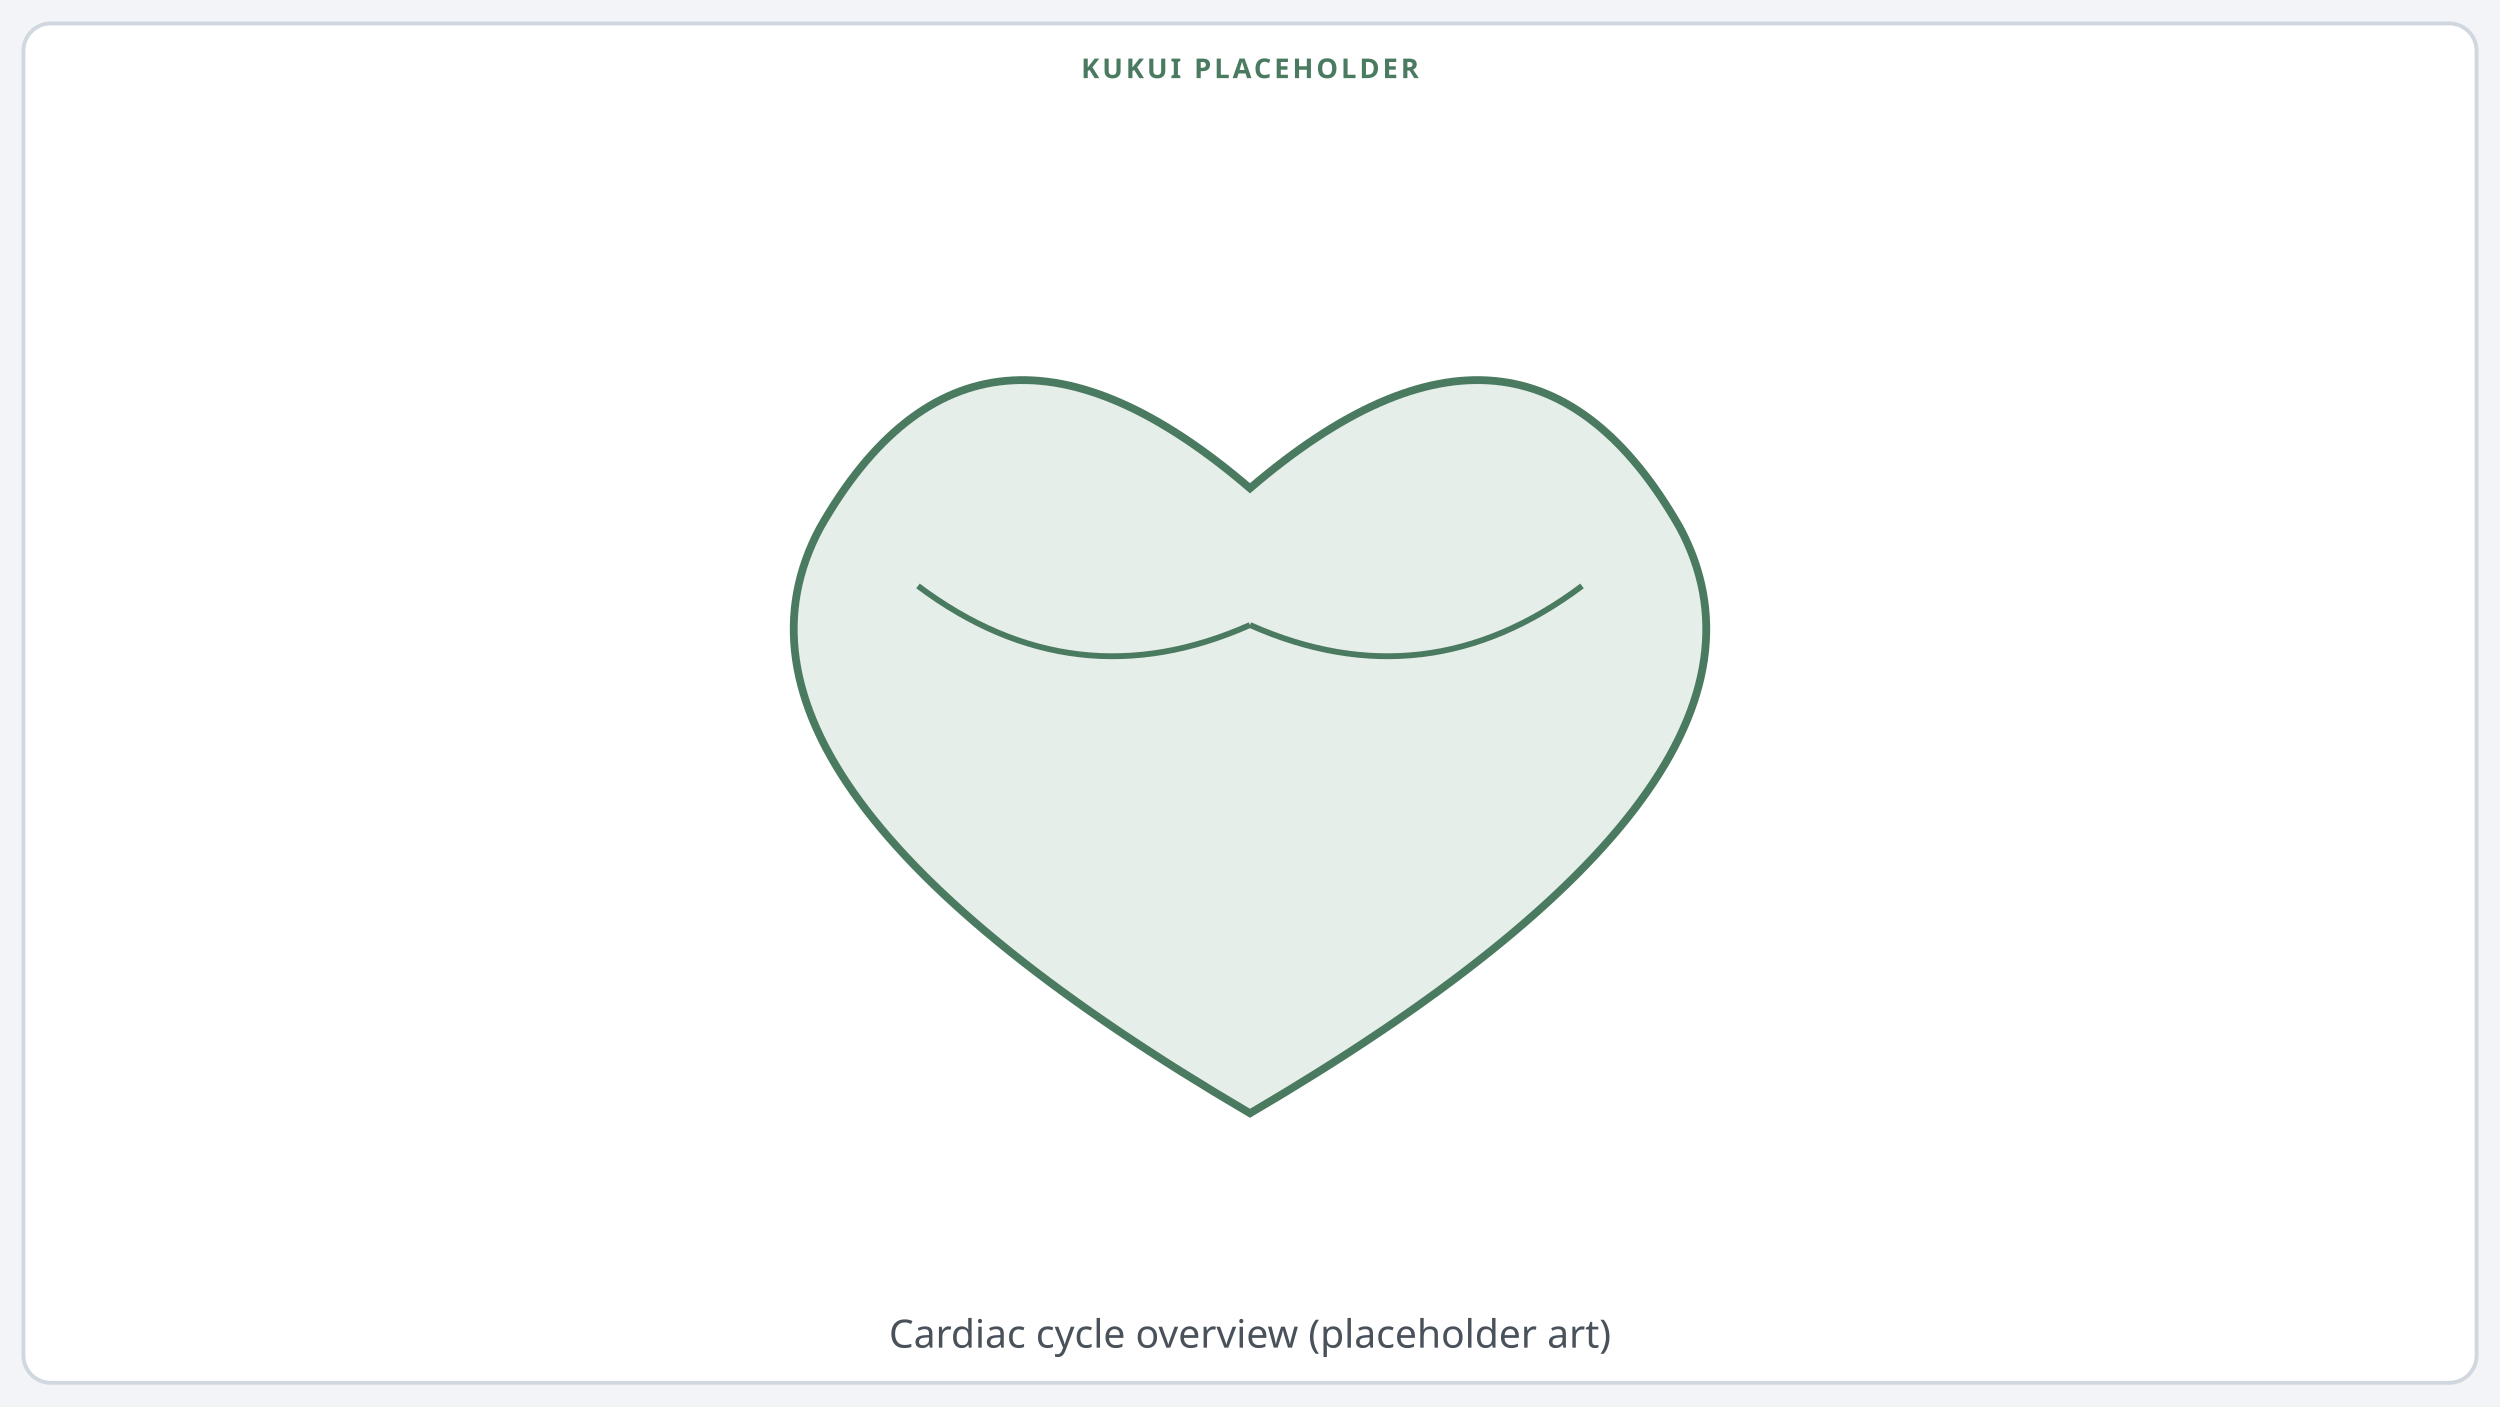
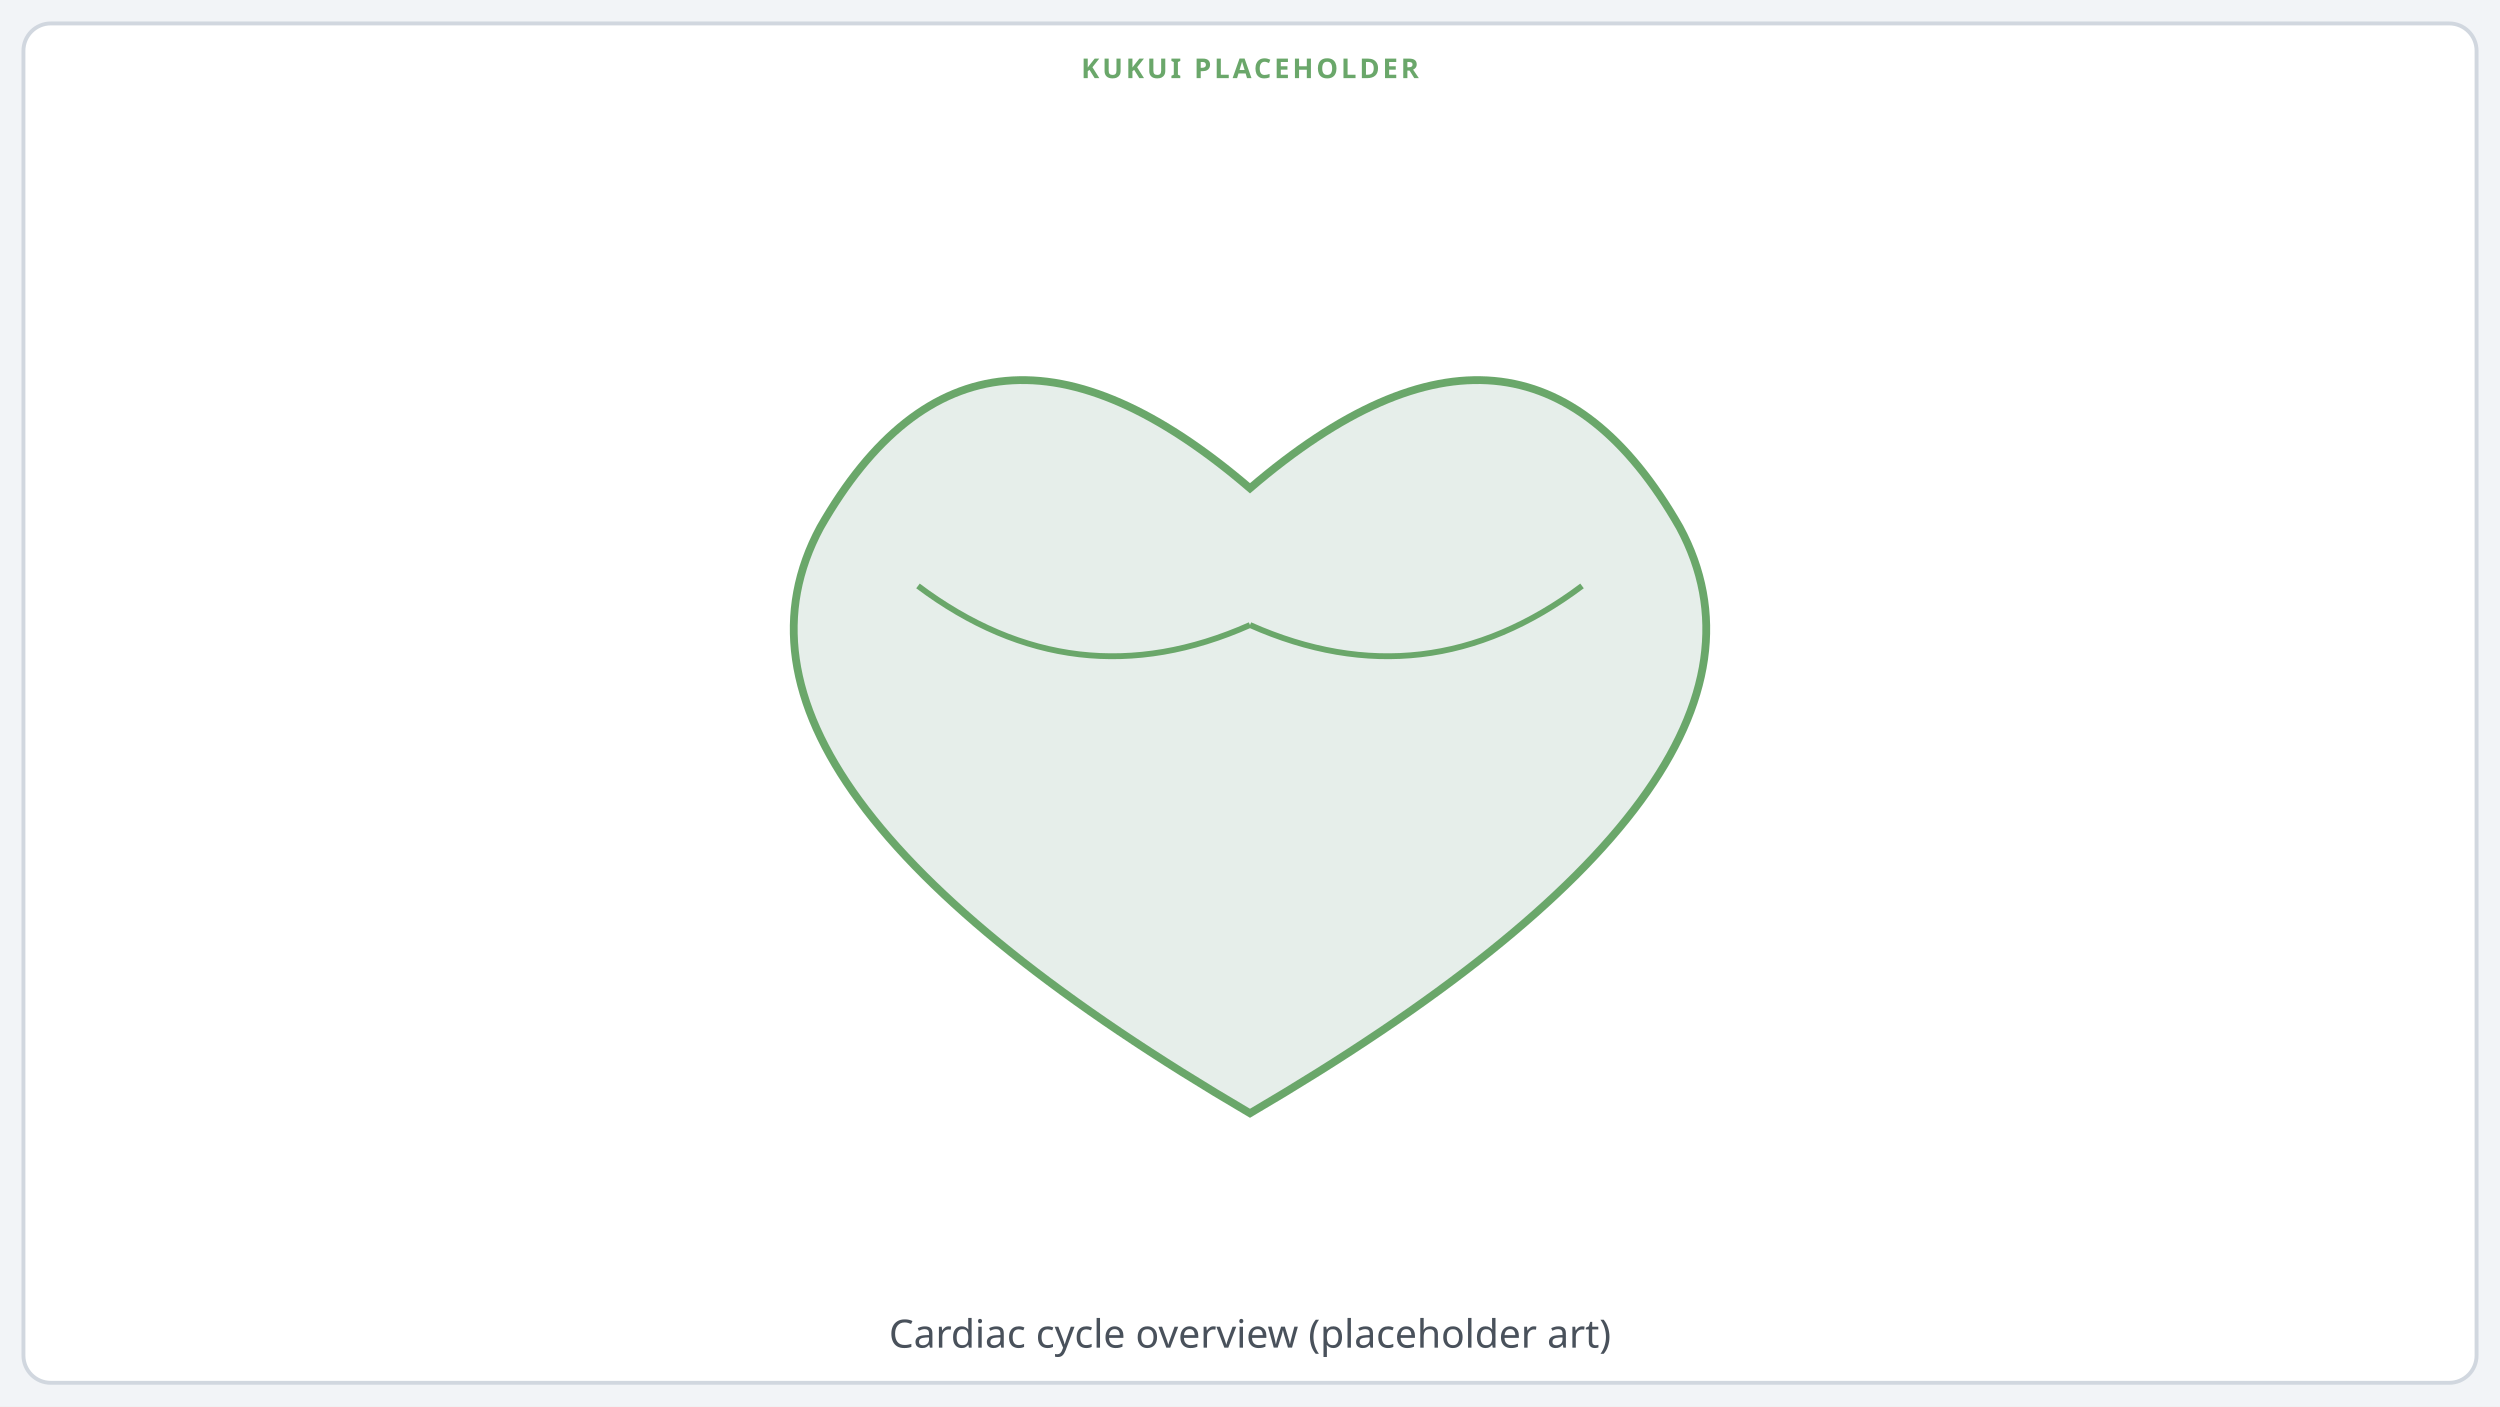
<svg xmlns="http://www.w3.org/2000/svg" viewBox="0 0 1280 720" width="1280" height="720" role="img" aria-label="Cardiac cycle overview (placeholder art)">
  <rect width="1280" height="720" fill="#f2f4f7" />
  <rect x="12" y="12" width="1256" height="696" rx="14" fill="#ffffff" stroke="#d1d7df" stroke-width="2" />
-   <path d="M640 250 q-140 -120 -220 20 q-70 130 220 300 q290 -170 220 -300 q-80 -140 -220 -20 z" fill="#e6eeea" stroke="#4a7a5f" stroke-width="4" />
-   <path d="M470 300 q80 60 170 20 M810 300 q-80 60 -170 20" stroke="#4a7a5f" stroke-width="3" fill="none" />
+   <path d="M640 250 q-140 -120 -220 20 q-70 130 220 300 q290 -170 220 -300 q-80 -140 -220 -20 z" fill="#e6eeea" stroke="#6aa76a" stroke-width="4" />
+   <path d="M470 300 q80 60 170 20 M810 300 q-80 60 -170 20" stroke="#6aa76a" stroke-width="3" fill="none" />
  <text x="640" y="690" text-anchor="middle" font-family="ui-sans-serif, system-ui, sans-serif" font-size="20" fill="#49515b">Cardiac cycle overview (placeholder art)</text>
-   <text x="640" y="40" text-anchor="middle" font-family="ui-sans-serif, system-ui, sans-serif" font-size="14" fill="#4a7a5f" font-weight="700" letter-spacing="1.5">KUKUI PLACEHOLDER</text>
+   <text x="640" y="40" text-anchor="middle" font-family="ui-sans-serif, system-ui, sans-serif" font-size="14" fill="#6aa76a" font-weight="700" letter-spacing="1.5">KUKUI PLACEHOLDER</text>
</svg>
